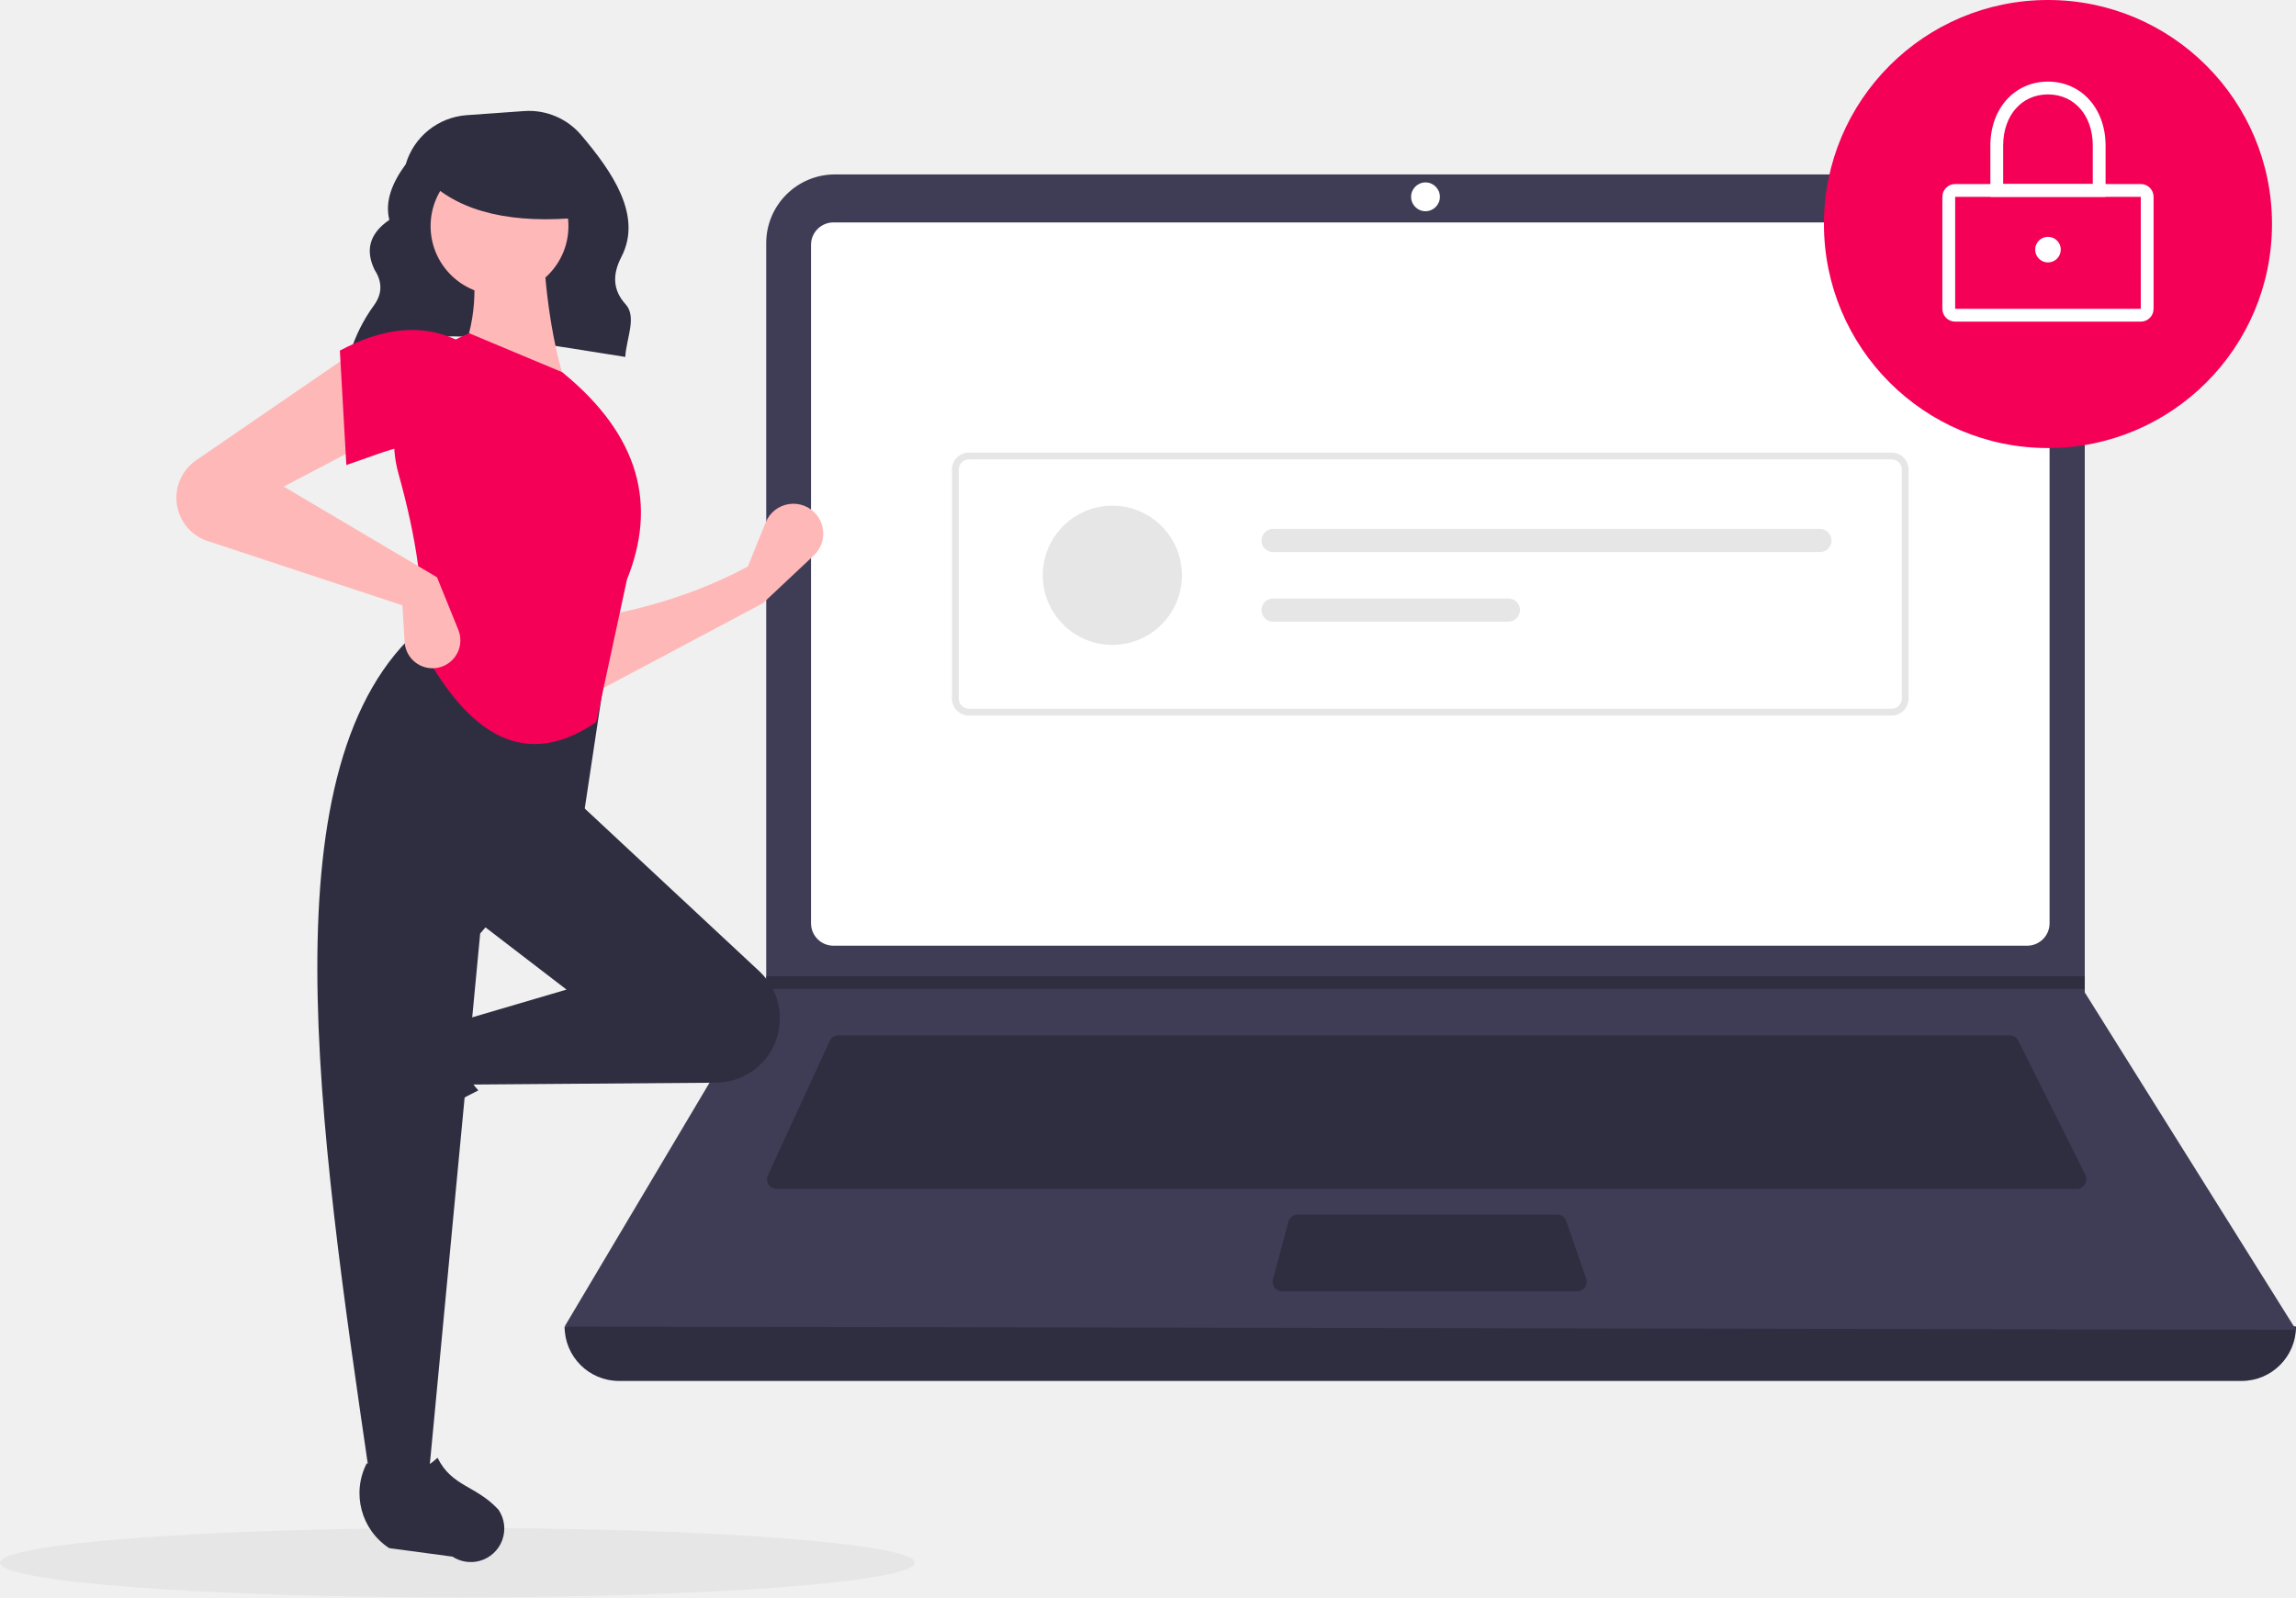
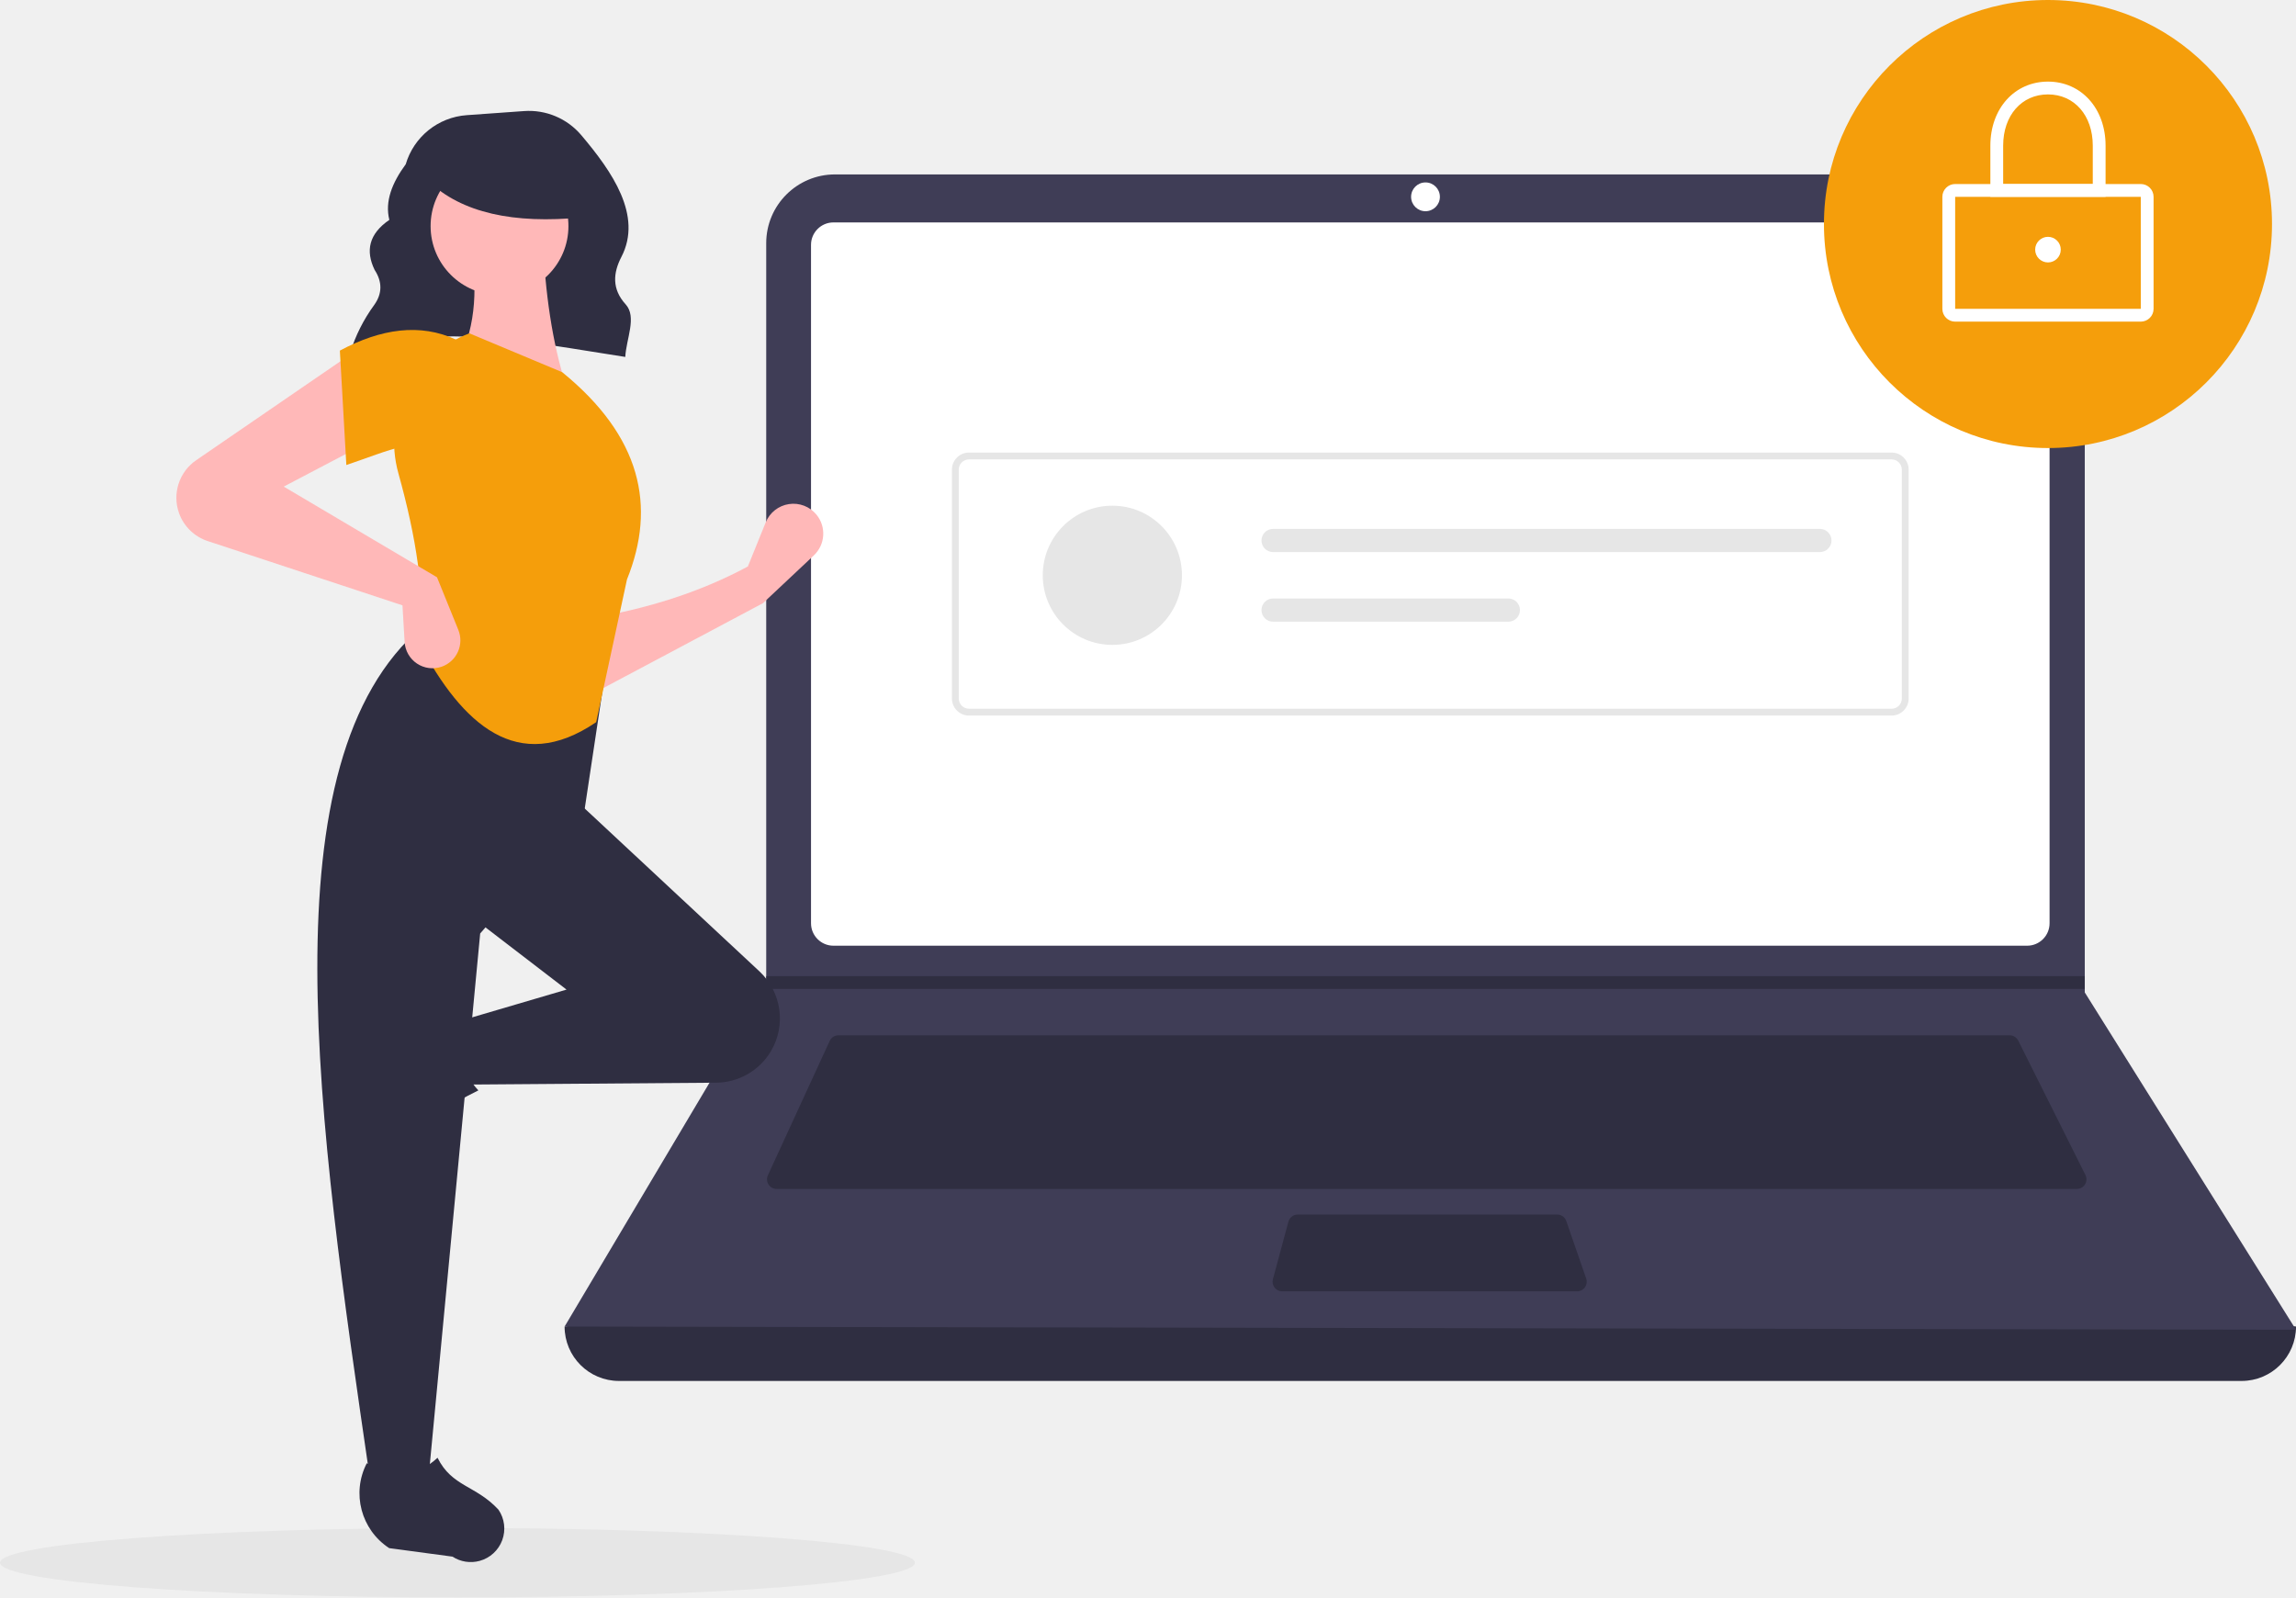
<svg xmlns="http://www.w3.org/2000/svg" width="793" height="551.732" viewBox="0 0 793 551.732" role="img" artist="Katerina Limpitsouni" source="https://undraw.co/">
  <ellipse cx="158" cy="539.732" rx="158" ry="12" fill="#e6e6e6" />
  <path d="M324.272,296.554c27.497-11.695,61.744-4.285,95.191.858.311-6.228,4.084-13.808.132-18.153-4.801-5.279-4.359-10.825-1.47-16.404,7.388-14.265-3.197-29.444-13.884-42.065a23.669,23.669,0,0,0-19.755-8.292l-19.797,1.414A23.709,23.709,0,0,0,343.635,230.859v0c-4.727,6.429-7.257,12.841-5.664,19.219-7.081,4.839-8.27,10.68-5.089,17.264,2.698,4.146,2.669,8.182-.123,12.106a55.891,55.891,0,0,0-8.31,16.506Z" transform="translate(-203.5 -174.1342)" fill="#2f2e41" />
  <path d="M977.709,651.097H417.291A18.791,18.791,0,0,1,398.5,632.306h0q304.727-35.415,598,0h0A18.791,18.791,0,0,1,977.709,651.097Z" transform="translate(-203.5 -174.1342)" fill="#2f2e41" />
  <path d="M996.5,633.412l-598-1.105,69.306-116.616.332-.553V258.131a23.752,23.752,0,0,1,23.754-23.754H899.792a23.752,23.752,0,0,1,23.754,23.754V516.906Z" transform="translate(-203.5 -174.1342)" fill="#3f3d56" />
  <path d="M491.35,250.957a7.746,7.746,0,0,0-7.738,7.738V493.031a7.747,7.747,0,0,0,7.738,7.738H903.65a7.747,7.747,0,0,0,7.738-7.738V258.694a7.747,7.747,0,0,0-7.738-7.738Z" transform="translate(-203.5 -174.1342)" fill="#fff" />
  <path d="M493.078,531.718a3.325,3.325,0,0,0-3.013,1.93l-21.355,46.425a3.316,3.316,0,0,0,3.012,4.702H920.814a3.316,3.316,0,0,0,2.965-4.799L900.567,533.551a3.299,3.299,0,0,0-2.965-1.833Z" transform="translate(-203.5 -174.1342)" fill="#2f2e41" />
  <circle cx="492.342" cy="67.98" r="4.974" fill="#fff" />
  <path d="M651.7,593.619a3.321,3.321,0,0,0-3.202,2.454l-5.357,19.896a3.316,3.316,0,0,0,3.202,4.179h101.874a3.315,3.315,0,0,0,3.133-4.401l-6.887-19.896a3.318,3.318,0,0,0-3.134-2.231Z" transform="translate(-203.5 -174.1342)" fill="#2f2e41" />
  <polygon points="720.046 337.135 720.046 341.556 264.306 341.556 264.649 341.004 264.649 337.135 720.046 337.135" fill="#2f2e41" />
-   <circle cx="707.335" cy="77.375" r="77.375" fill="#F50057" />
+   <circle cx="707.335" cy="77.375" r="77.375" fill="#f59e0b" />
  <path d="M942.89,285.223H878.779a4.426,4.426,0,0,1-4.421-4.421V242.114a4.426,4.426,0,0,1,4.421-4.421H942.89a4.426,4.426,0,0,1,4.421,4.421v38.688A4.426,4.426,0,0,1,942.89,285.223Zm-64.111-43.109v38.688h64.114L942.89,242.114Z" transform="translate(-203.5 -174.1342)" fill="#fff" />
  <path d="M930.731,242.114h-39.793V224.428c0-12.81,8.368-22.107,19.896-22.107s19.896,9.297,19.896,22.107Zm-35.372-4.421h30.95V224.428c0-10.413-6.363-17.686-15.475-17.686s-15.475,7.273-15.475,17.686Z" transform="translate(-203.5 -174.1342)" fill="#fff" />
  <circle cx="707.335" cy="86.218" r="4.421" fill="#fff" />
  <path d="M856.82,421.284H538.18a5.908,5.908,0,0,1-5.901-5.901V336.342a5.908,5.908,0,0,1,5.901-5.901H856.82a5.908,5.908,0,0,1,5.901,5.901V415.383A5.908,5.908,0,0,1,856.82,421.284Zm-318.64-88.482a3.544,3.544,0,0,0-3.54,3.54V415.383a3.544,3.544,0,0,0,3.54,3.54H856.82a3.544,3.544,0,0,0,3.54-3.54V336.342a3.544,3.544,0,0,0-3.54-3.54Z" transform="translate(-203.5 -174.1342)" fill="#e6e6e6" />
  <circle cx="384.19" cy="198.695" r="24.036" fill="#e6e6e6" />
  <path d="M643.203,356.805a4.006,4.006,0,1,0,0,8.012H832.061a4.006,4.006,0,0,0,0-8.012Z" transform="translate(-203.5 -174.1342)" fill="#e6e6e6" />
  <path d="M643.203,380.842a4.006,4.006,0,1,0,0,8.012H724.469a4.006,4.006,0,1,0,0-8.012Z" transform="translate(-203.5 -174.1342)" fill="#e6e6e6" />
  <path d="M467.022,382.462,408.119,413.778l-.746-26.096c19.226-3.209,37.517-8.797,54.429-17.895l6.16-15.22a10.318,10.318,0,0,1,17.536-2.678l0,0a10.318,10.318,0,0,1-.908,14.069Z" transform="translate(-203.5 -174.1342)" fill="#ffb8b8" />
  <path d="M323.098,563.267v0a11.574,11.574,0,0,1,1.469-9.363l12.939-19.858a22.612,22.612,0,0,1,29.335-7.739h0c-5.438,9.256-4.68,17.377,1.878,24.434a117.631,117.631,0,0,0-27.936,19.045A11.574,11.574,0,0,1,323.098,563.267Z" transform="translate(-203.5 -174.1342)" fill="#2f2e41" />
  <path d="M469.705,537.303l0,0a22.203,22.203,0,0,1-18.871,10.779l-85.96.651-3.728-21.623,38.026-11.184-32.061-24.605L402.154,450.313l63.65,59.324A22.203,22.203,0,0,1,469.705,537.303Z" transform="translate(-203.5 -174.1342)" fill="#2f2e41" />
  <path d="M351.453,685.179H331.321c-18.075-123.898-36.474-248.142,17.895-294.515l64.122,10.439L405.136,455.532l-35.789,41.008Z" transform="translate(-203.5 -174.1342)" fill="#2f2e41" />
  <path d="M369.149,713.246h0a11.574,11.574,0,0,1-9.363-1.469l-21.859-2.938a22.612,22.612,0,0,1-7.741-29.335v0c9.257,5.437,17.377,4.679,24.434-1.879,4.986,10.067,13.201,9.453,21.047,17.935A11.574,11.574,0,0,1,369.149,713.246Z" transform="translate(-203.5 -174.1342)" fill="#2f2e41" />
  <path d="M399.172,307.902l-37.28-8.947c6.192-12.674,6.702-26.776,3.728-41.754l25.351-.746C391.764,275.08,394.167,292.481,399.172,307.902Z" transform="translate(-203.5 -174.1342)" fill="#ffb8b8" />
-   <path d="M409.418,423.552c-27.139,18.493-46.314.633-60.947-26.923,2.033-16.862-1.259-37.041-7.357-58.966a40.138,40.138,0,0,1,24.506-48.401h0l32.061,13.421c27.224,22.19,32.582,46.227,22.368,71.578Z" transform="translate(-203.5 -174.1342)" fill="#F50057" />
+   <path d="M409.418,423.552c-27.139,18.493-46.314.633-60.947-26.923,2.033-16.862-1.259-37.041-7.357-58.966a40.138,40.138,0,0,1,24.506-48.401h0l32.061,13.421c27.224,22.19,32.582,46.227,22.368,71.578Z" transform="translate(-203.5 -174.1342)" fill="#f59e0b" />
  <path d="M331.321,326.542,301.497,342.2l52.938,31.316,7.366,18.17a9.637,9.637,0,0,1-5.789,12.731h0a9.637,9.637,0,0,1-12.762-8.544l-.745-12.663-67.284-22.204a15.733,15.733,0,0,1-9.873-9.611v0a15.733,15.733,0,0,1,5.903-18.303l54.105-37.118Z" transform="translate(-203.5 -174.1342)" fill="#ffb8b8" />
-   <path d="M361.146,329.524c-12.439-5.451-23.749.47-38.026,5.219l-2.237-39.517c14.176-7.556,27.692-9.593,40.263-3.728Z" transform="translate(-203.5 -174.1342)" fill="#F50057" />
+   <path d="M361.146,329.524c-12.439-5.451-23.749.47-38.026,5.219l-2.237-39.517c14.176-7.556,27.692-9.593,40.263-3.728Z" transform="translate(-203.5 -174.1342)" fill="#f59e0b" />
  <circle cx="172.525" cy="78.093" r="23.802" fill="#ffb8b8" />
  <path d="M404.5,249.224c-23.566,2.308-41.523-1.546-53-12.52v-8.838h51Z" transform="translate(-203.5 -174.1342)" fill="#2f2e41" />
</svg>
